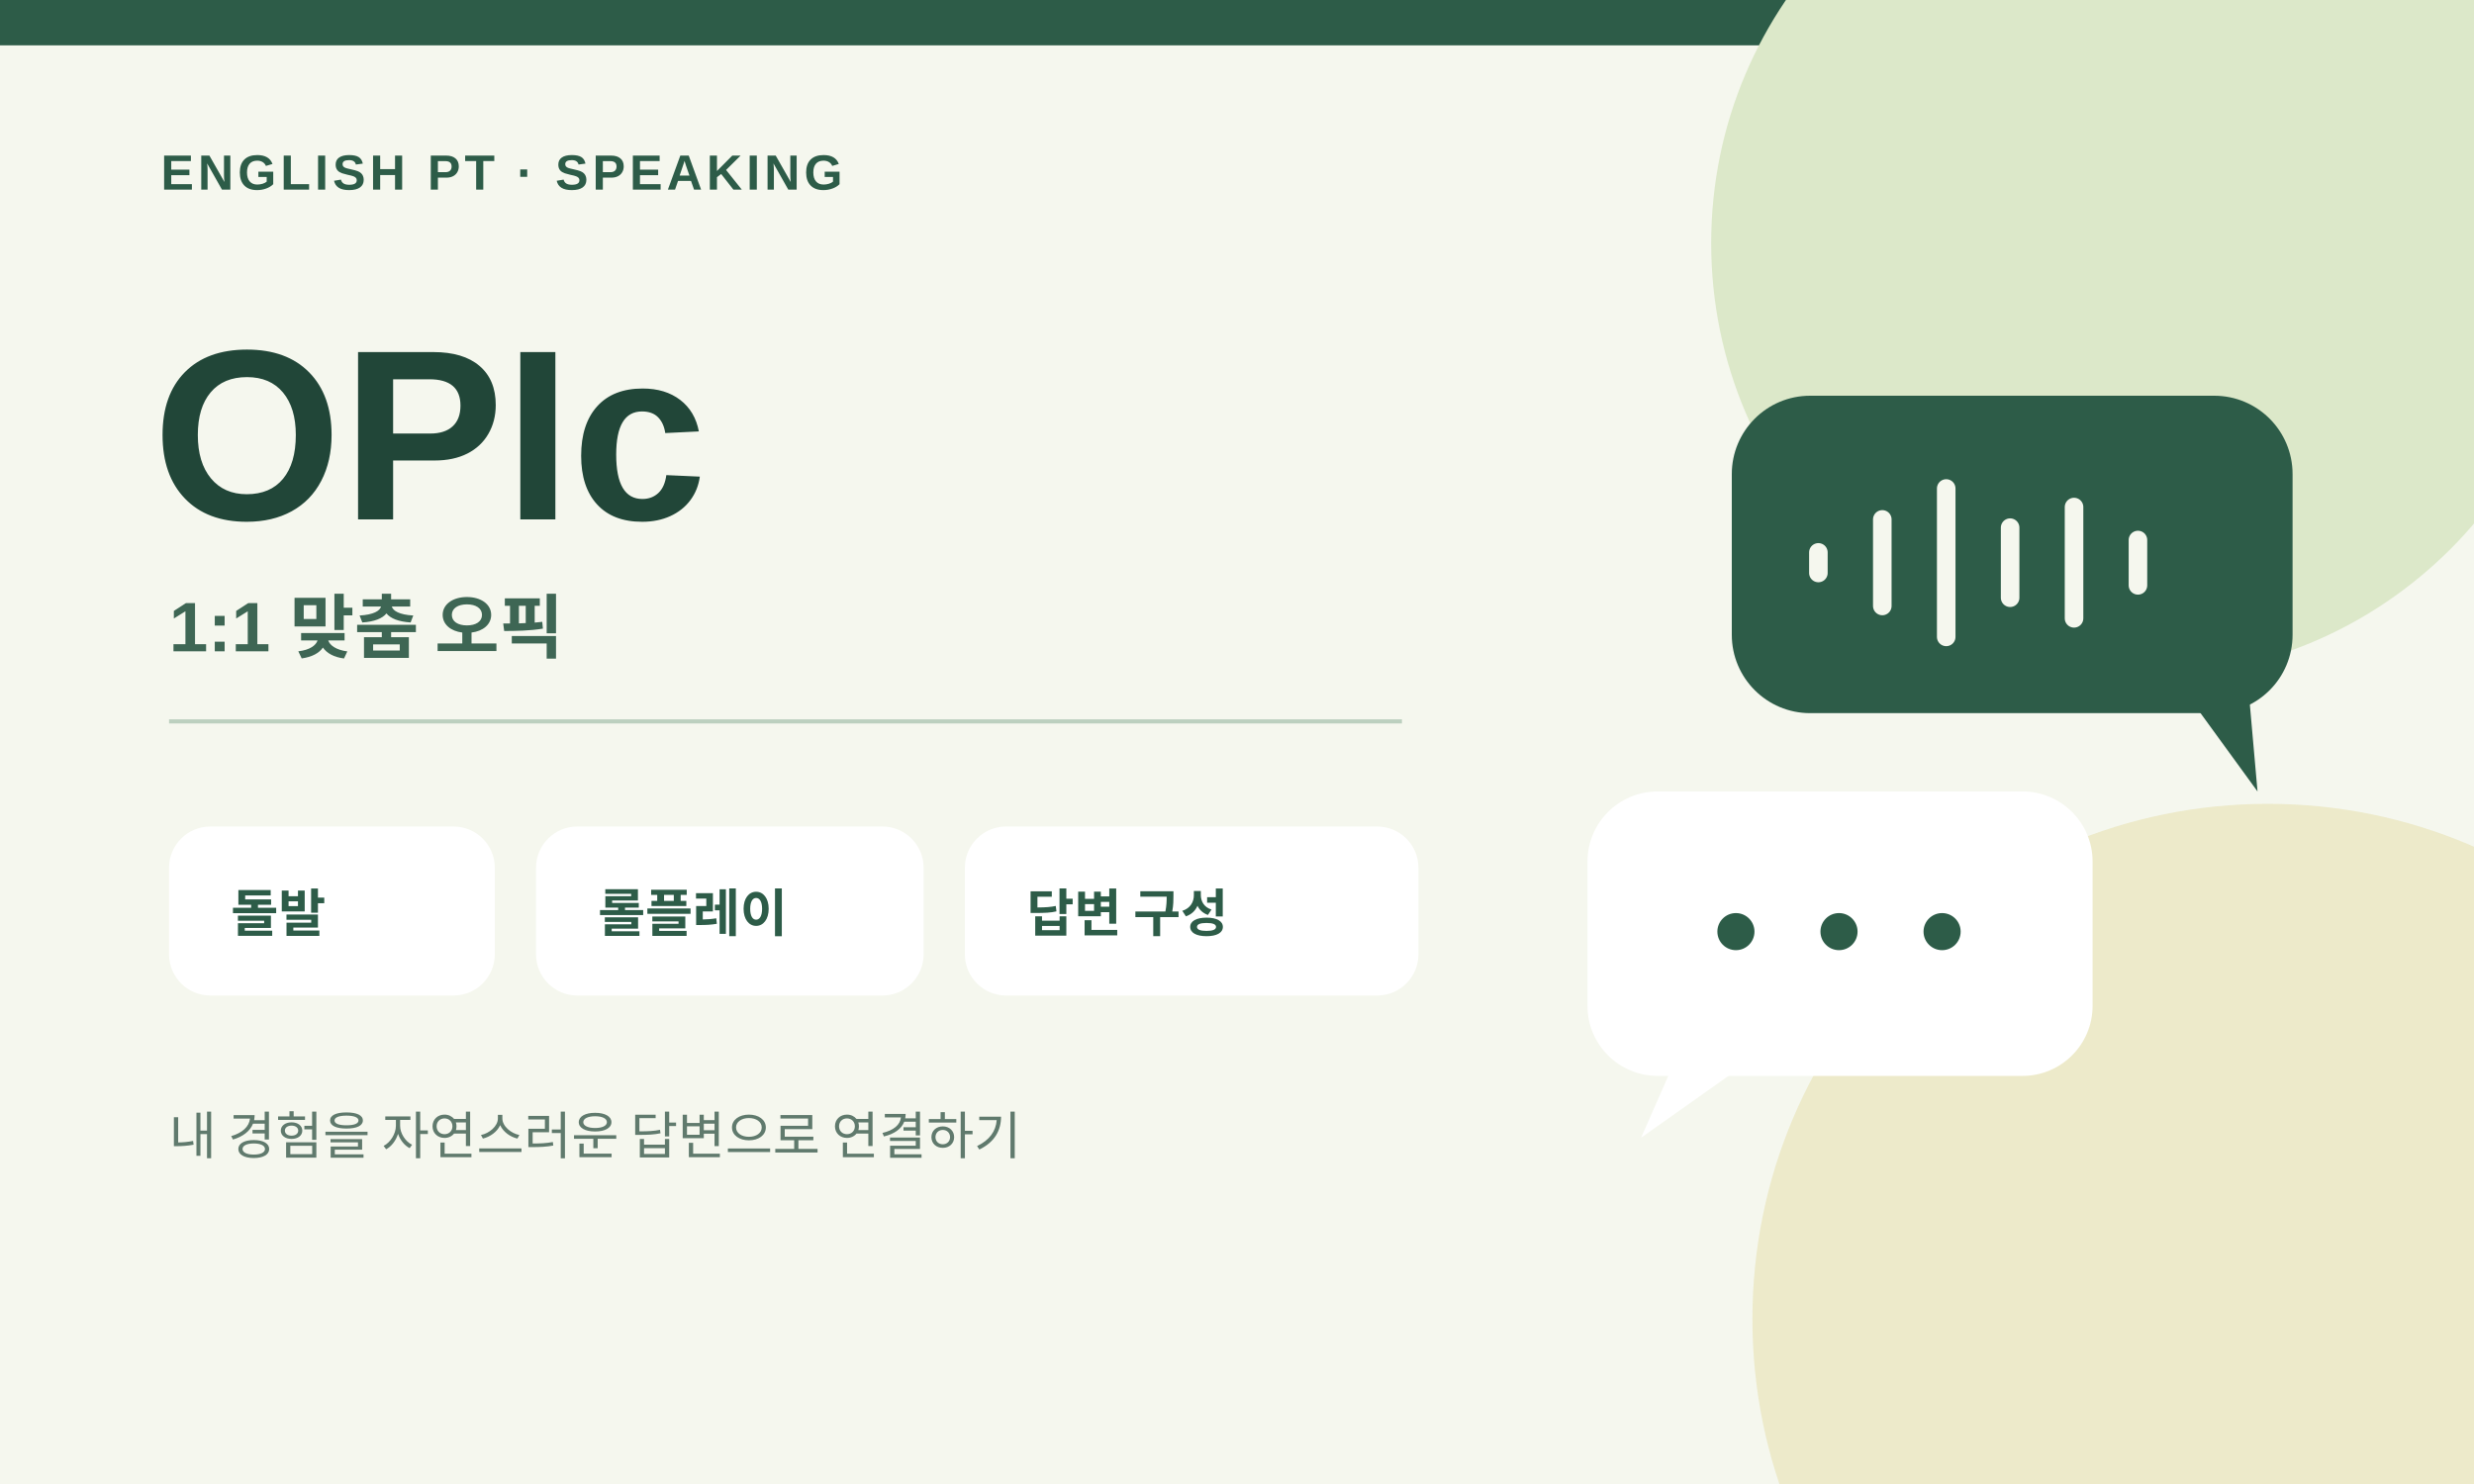
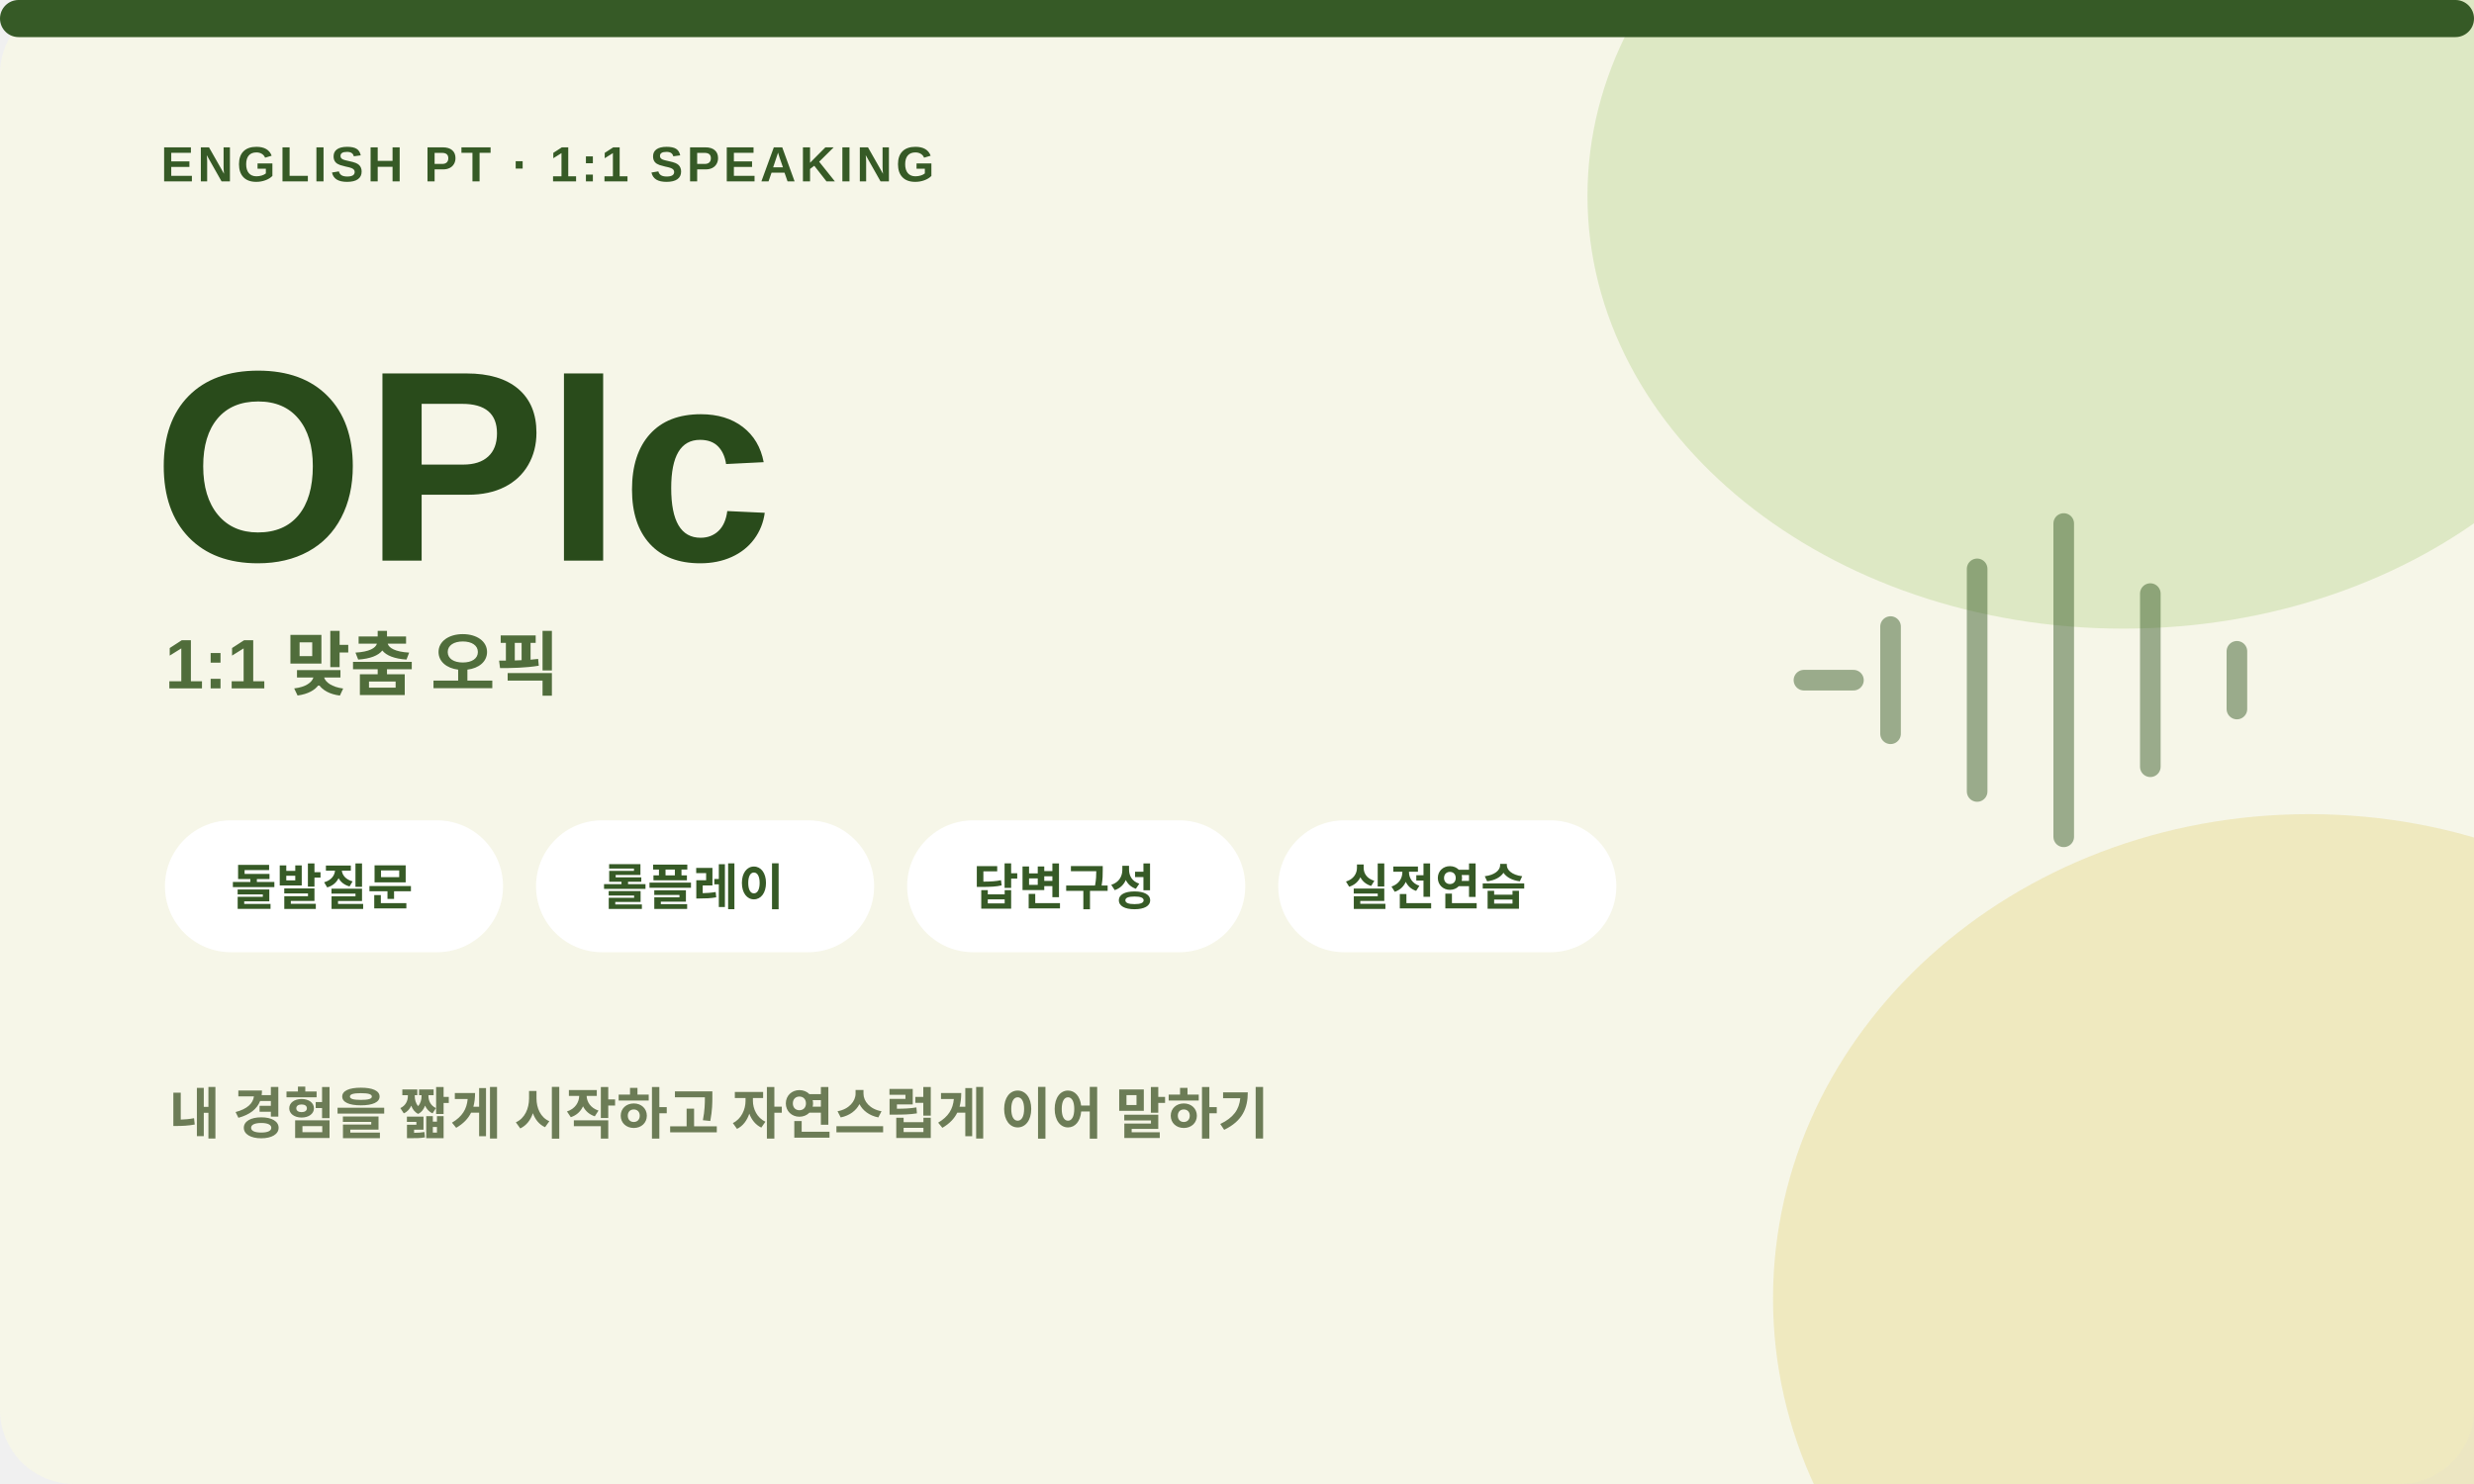
<svg xmlns="http://www.w3.org/2000/svg" width="1200" height="720" viewBox="0 0 1200 720" role="img" aria-labelledby="title desc">
-   <rect width="1200" height="720" fill="#F5F7EE" />
-   <path d="M0 0h1200v22H0z" fill="#2D5C48" />
-   <circle cx="1040" cy="118" r="210" fill="#DCE8C9" />
-   <circle cx="1100" cy="640" r="250" fill="#E8E3B7" opacity=".65" />
-   <text x="78" y="92" font-family="Arial, 'Noto Sans KR', sans-serif" font-size="24" font-weight="700" fill="#2D5C48" letter-spacing="2">ENGLISH PT · SPEAKING</text>
-   <text x="74" y="252" font-family="Arial, 'Noto Sans KR', sans-serif" font-size="118" font-weight="800" fill="#214638">OPIc</text>
-   <text x="82" y="316" font-family="Arial, 'Noto Sans KR', sans-serif" font-size="34" font-weight="700" fill="#3E6654">1:1 맞춤 오픽</text>
-   <line x1="82" y1="350" x2="680" y2="350" stroke="#BCD0BF" stroke-width="2" />
-   <g font-family="Arial, 'Noto Sans KR', sans-serif" font-weight="700">
-     <rect x="82" y="401" width="158" height="82" rx="20" fill="#FFFFFF" />
-     <text x="112" y="452" font-size="25" fill="#2D5C48">돌발</text>
-     <rect x="260" y="401" width="188" height="82" rx="20" fill="#FFFFFF" />
-     <text x="290" y="452" font-size="25" fill="#2D5C48">롤플레이</text>
-     <rect x="468" y="401" width="220" height="82" rx="20" fill="#FFFFFF" />
-     <text x="498" y="452" font-size="25" fill="#2D5C48">답변 구성</text>
+   <rect width="1200" height="720" rx="36" fill="#F6F6E8" />
+   <ellipse cx="1030" cy="95" rx="260" ry="210" fill="#DDE8C4" />
+   <ellipse cx="1120" cy="630" rx="260" ry="235" fill="#EAE0A7" opacity=".62" />
+   <rect x="0" y="0" width="1200" height="18" rx="9" fill="#365A26" />
+   <text x="78" y="88" font-family="Arial,'Noto Sans KR',sans-serif" font-size="24" font-weight="800" fill="#365A26" letter-spacing="1.8">ENGLISH PT · 1:1 SPEAKING</text>
+   <text x="74" y="272" font-family="Arial,'Noto Sans KR',sans-serif" font-size="132" font-weight="900" fill="#294B1B">OPIc</text>
+   <text x="80" y="334" font-family="'Noto Sans KR',Arial,sans-serif" font-size="34" font-weight="800" fill="#506D3B">1:1 맞춤 오픽</text>
+   <g font-family="'Noto Sans KR',Arial,sans-serif" font-size="24" font-weight="800" fill="#365A26">
+     <rect x="80" y="398" width="164" height="64" rx="32" fill="#FFFFFF" />
+     <text x="112" y="439">돌발질문</text>
+     <rect x="260" y="398" width="164" height="64" rx="32" fill="#FFFFFF" />
+     <text x="292" y="439">롤플레이</text>
+     <rect x="440" y="398" width="164" height="64" rx="32" fill="#FFFFFF" />
+     <text x="472" y="439">답변구성</text>
+     <rect x="620" y="398" width="164" height="64" rx="32" fill="#FFFFFF" />
+     <text x="652" y="439">실전연습</text>
  </g>
-   <text x="82" y="560" font-family="Arial, 'Noto Sans KR', sans-serif" font-size="25" fill="#607A6D">내 경험을 자연스러운 답변으로 연결하기</text>
-   <g transform="translate(770 154)">
-     <rect x="70" y="38" width="272" height="154" rx="38" fill="#2D5C48" />
-     <path d="M285 175l40 55-6-68z" fill="#2D5C48" />
-     <rect x="0" y="230" width="245" height="138" rx="34" fill="#FFFFFF" />
-     <path d="M48 348l-22 50 65-46z" fill="#FFFFFF" />
-     <g stroke="#F5F7EE" stroke-width="9" stroke-linecap="round">
-       <path d="M112 114v10" />
-       <path d="M143 98v42" />
-       <path d="M174 83v72" />
-       <path d="M205 102v34" />
-       <path d="M236 92v54" />
-       <path d="M267 108v22" />
-     </g>
-     <g fill="#2D5C48">
-       <circle cx="72" cy="298" r="9" />
-       <circle cx="122" cy="298" r="9" />
-       <circle cx="172" cy="298" r="9" />
-     </g>
+   <text x="82" y="550" font-family="'Noto Sans KR',Arial,sans-serif" font-size="27" font-weight="700" fill="#6C7C56">내 경험을 짧게 시작하고 자연스럽게 이어 말하기</text>
+   <g transform="translate(875 220)" fill="none" stroke="#365A26" stroke-linecap="round">
+     <path d="M0 110h24M42 84v52M84 56v108M126 34v152M168 68v84M210 96v28" stroke-width="10" opacity=".48" />
  </g>
</svg>
